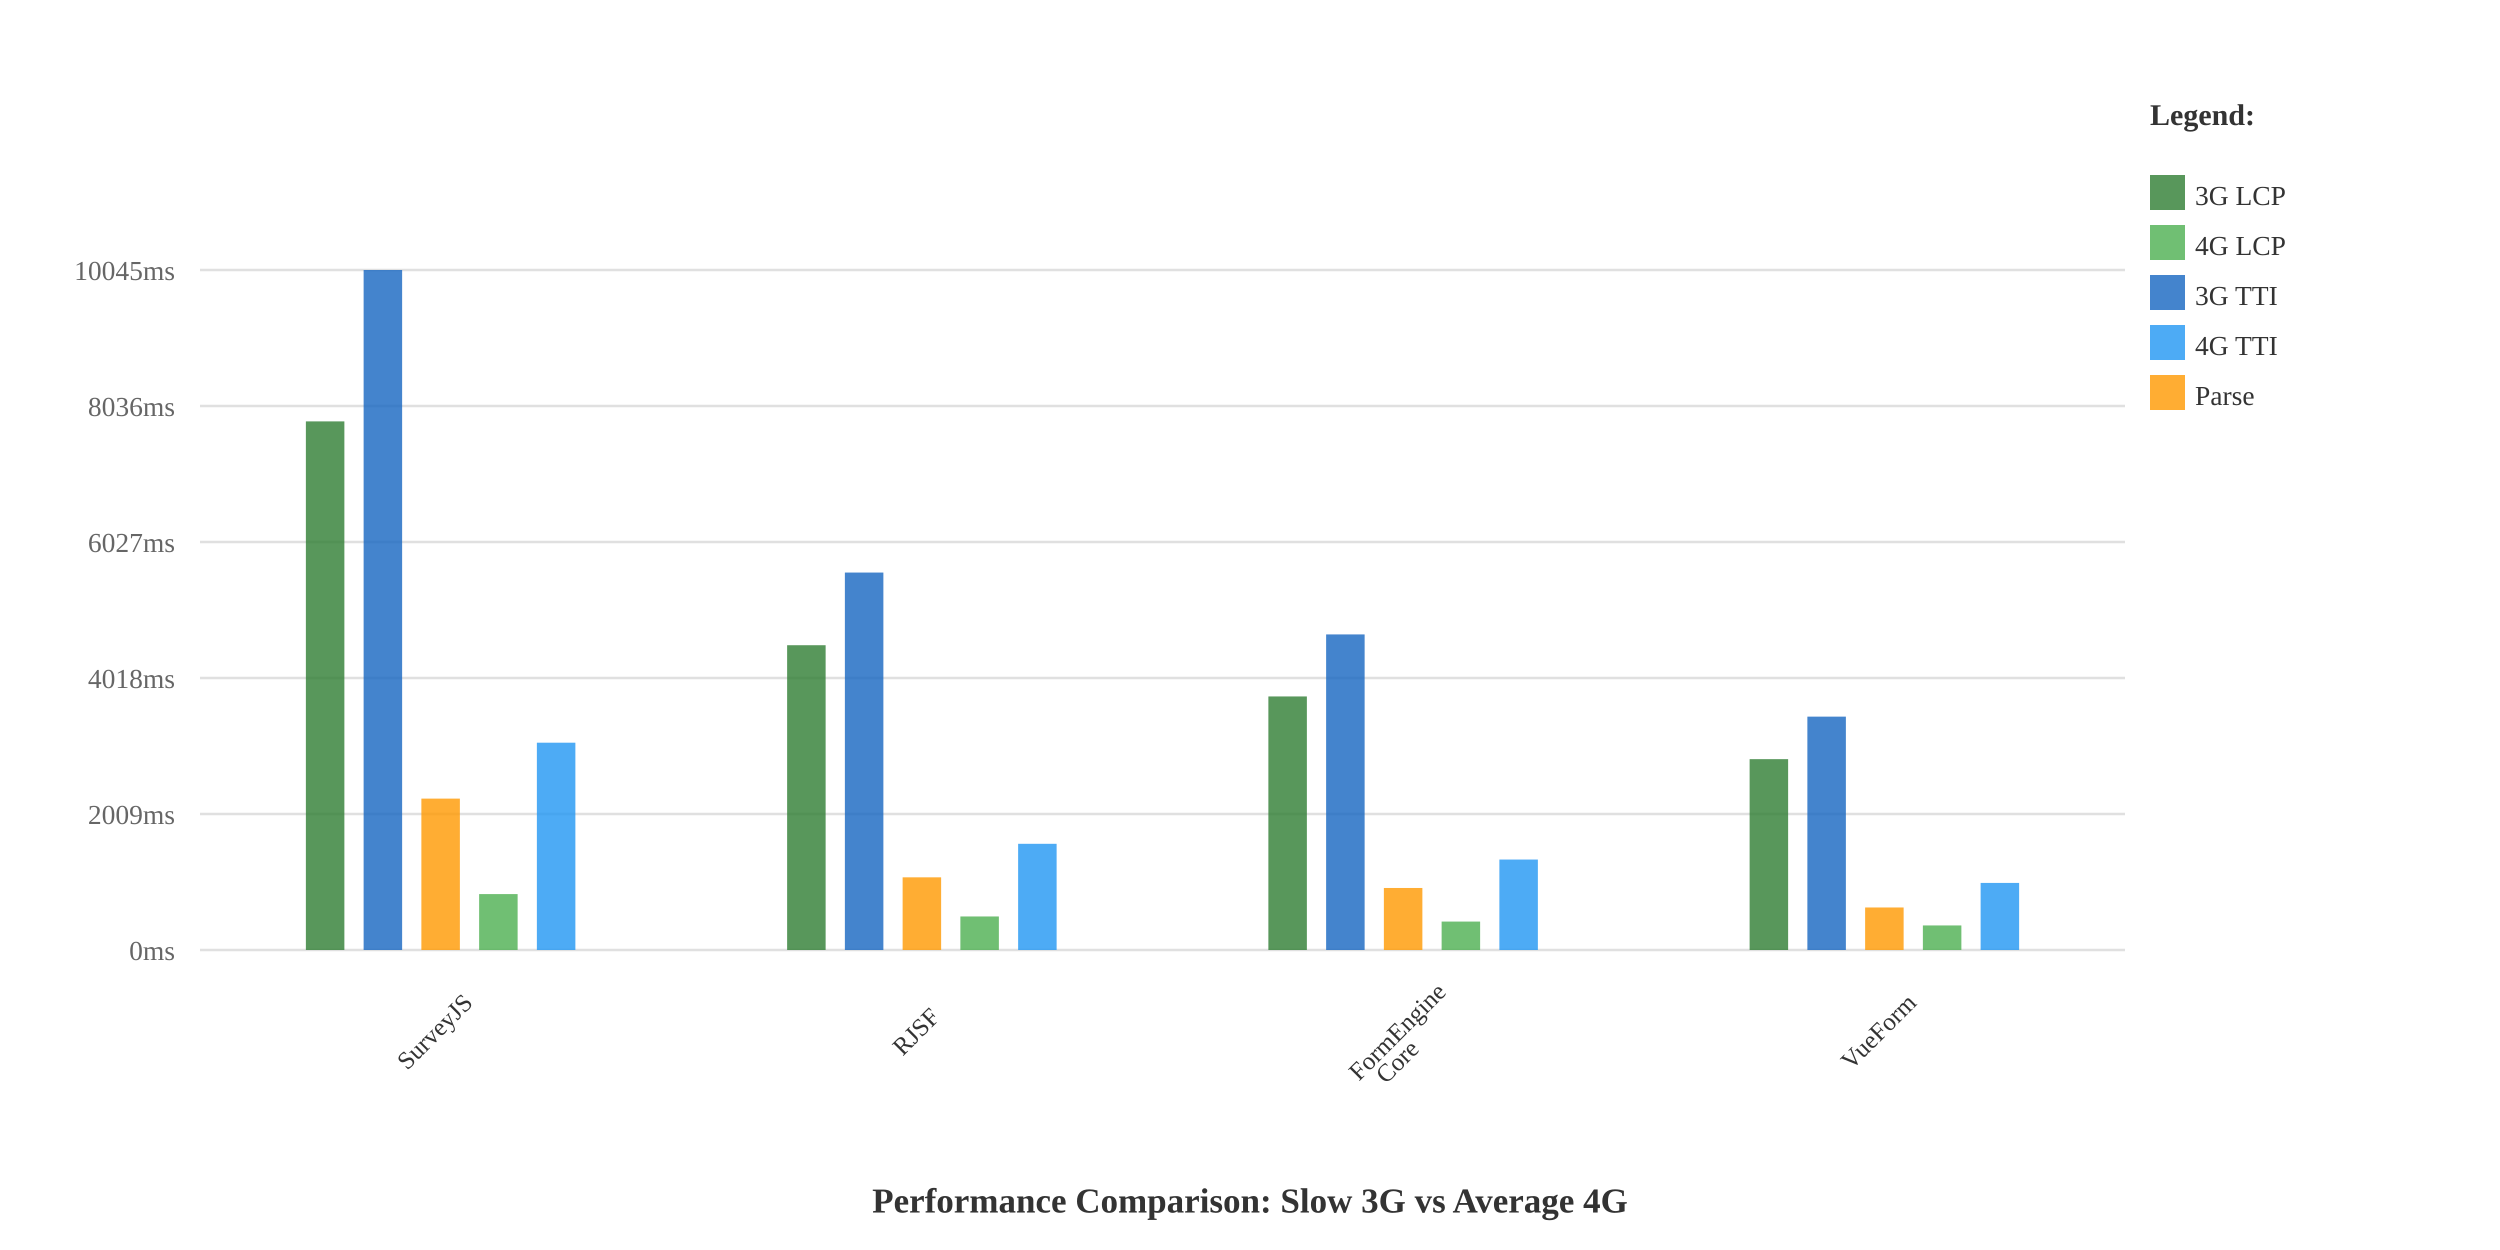
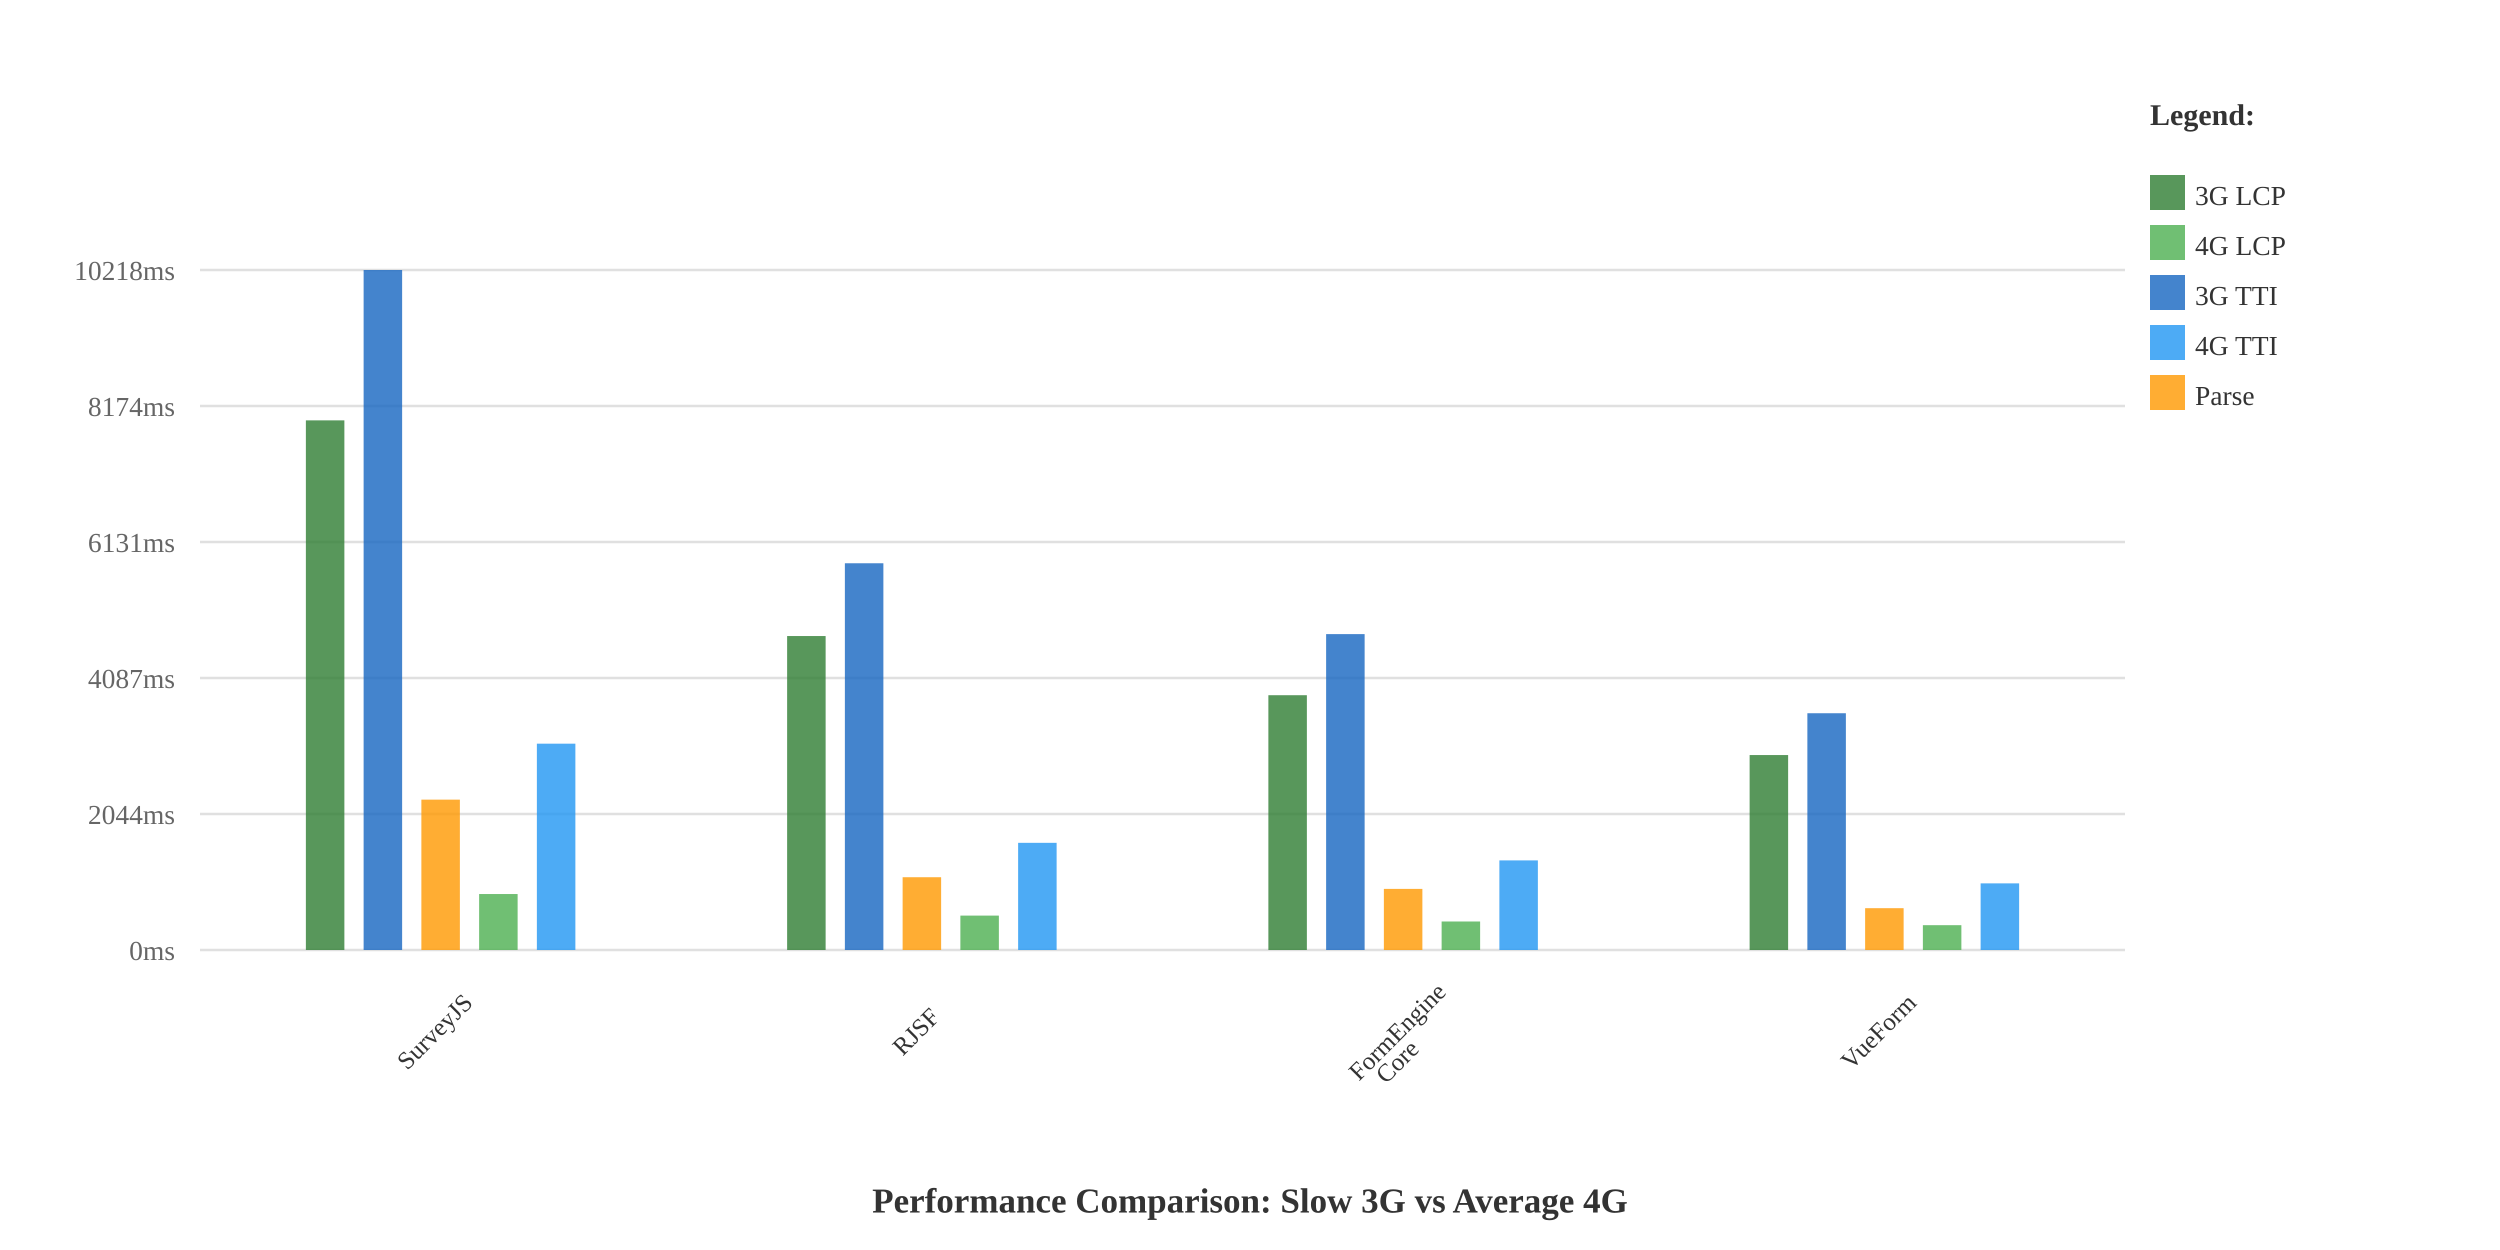
<svg xmlns="http://www.w3.org/2000/svg" width="1000" height="500" viewBox="0 0 1000 500">
  <rect width="1000" height="500" fill="white" />
  <line x1="80" y1="380" x2="850" y2="380" stroke="#e0e0e0" stroke-width="1" />
  <line x1="80" y1="325.6" x2="850" y2="325.6" stroke="#e0e0e0" stroke-width="1" />
  <line x1="80" y1="271.2" x2="850" y2="271.2" stroke="#e0e0e0" stroke-width="1" />
  <line x1="80" y1="216.8" x2="850" y2="216.8" stroke="#e0e0e0" stroke-width="1" />
  <line x1="80" y1="162.4" x2="850" y2="162.4" stroke="#e0e0e0" stroke-width="1" />
  <line x1="80" y1="108" x2="850" y2="108" stroke="#e0e0e0" stroke-width="1" />
-   <rect x="122.35" y="168.556" width="15.4" height="211.444" fill="#2E7D32" opacity="0.8" />
+   <rect x="122.35" y="168.145" width="15.4" height="211.855" fill="#2E7D32" opacity="0.8" />
  <rect x="145.45" y="108" width="15.4" height="272" fill="#1565C0" opacity="0.8" />
-   <rect x="168.55" y="319.444" width="15.4" height="60.556" fill="#FF9800" opacity="0.8" />
-   <rect x="191.65" y="357.635" width="15.4" height="22.365" fill="#4CAF50" opacity="0.8" />
-   <rect x="214.75" y="297.079" width="15.4" height="82.921" fill="#2196F3" opacity="0.8" />
-   <rect x="314.85" y="258.087" width="15.4" height="121.913" fill="#2E7D32" opacity="0.8" />
-   <rect x="337.95" y="229.022" width="15.4" height="150.978" fill="#1565C0" opacity="0.8" />
-   <rect x="361.05" y="350.935" width="15.4" height="29.065" fill="#FF9800" opacity="0.8" />
-   <rect x="384.15" y="366.588" width="15.4" height="13.412" fill="#4CAF50" opacity="0.8" />
-   <rect x="407.25" y="337.523" width="15.4" height="42.477" fill="#2196F3" opacity="0.8" />
-   <rect x="507.35" y="278.579" width="15.4" height="101.421" fill="#2E7D32" opacity="0.8" />
-   <rect x="530.45" y="253.77" width="15.4" height="126.23" fill="#1565C0" opacity="0.8" />
-   <rect x="553.55" y="355.191" width="15.4" height="24.809" fill="#FF9800" opacity="0.8" />
-   <rect x="576.65" y="368.628" width="15.4" height="11.372" fill="#4CAF50" opacity="0.8" />
-   <rect x="599.75" y="343.819" width="15.4" height="36.181" fill="#2196F3" opacity="0.8" />
-   <rect x="699.85" y="303.661" width="15.4" height="76.339" fill="#2E7D32" opacity="0.8" />
-   <rect x="722.95" y="286.653" width="15.4" height="93.347" fill="#1565C0" opacity="0.8" />
-   <rect x="746.05" y="362.992" width="15.4" height="17.008" fill="#FF9800" opacity="0.8" />
-   <rect x="769.15" y="370.176" width="15.4" height="9.824" fill="#4CAF50" opacity="0.8" />
-   <rect x="792.25" y="353.168" width="15.4" height="26.832" fill="#2196F3" opacity="0.8" />
+   <rect x="168.55" y="319.855" width="15.4" height="60.145" fill="#FF9800" opacity="0.8" />
+   <rect x="191.65" y="357.614" width="15.4" height="22.386" fill="#4CAF50" opacity="0.8" />
+   <rect x="214.75" y="297.469" width="15.4" height="82.531" fill="#2196F3" opacity="0.8" />
+   <rect x="314.85" y="254.416" width="15.4" height="125.584" fill="#2E7D32" opacity="0.8" />
+   <rect x="337.95" y="225.305" width="15.4" height="154.695" fill="#1565C0" opacity="0.8" />
+   <rect x="361.05" y="350.889" width="15.4" height="29.111" fill="#FF9800" opacity="0.8" />
+   <rect x="384.15" y="366.241" width="15.4" height="13.759" fill="#4CAF50" opacity="0.8" />
+   <rect x="407.25" y="337.131" width="15.4" height="42.869" fill="#2196F3" opacity="0.8" />
+   <rect x="507.35" y="278.085" width="15.4" height="101.915" fill="#2E7D32" opacity="0.8" />
+   <rect x="530.45" y="253.643" width="15.4" height="126.357" fill="#1565C0" opacity="0.8" />
+   <rect x="553.55" y="355.558" width="15.4" height="24.442" fill="#FF9800" opacity="0.8" />
+   <rect x="576.65" y="368.599" width="15.4" height="11.401" fill="#4CAF50" opacity="0.8" />
+   <rect x="599.75" y="344.158" width="15.4" height="35.842" fill="#2196F3" opacity="0.8" />
+   <rect x="699.85" y="302.02" width="15.4" height="77.98" fill="#2E7D32" opacity="0.8" />
+   <rect x="722.95" y="285.296" width="15.4" height="94.704" fill="#1565C0" opacity="0.8" />
+   <rect x="746.05" y="363.276" width="15.4" height="16.724" fill="#FF9800" opacity="0.8" />
+   <rect x="769.15" y="370.072" width="15.4" height="9.928" fill="#4CAF50" opacity="0.8" />
+   <rect x="792.25" y="353.348" width="15.4" height="26.652" fill="#2196F3" opacity="0.8" />
  <text x="70" y="384" text-anchor="end" font-size="11" fill="#666">0ms</text>
-   <text x="70" y="329.6" text-anchor="end" font-size="11" fill="#666">2009ms</text>
-   <text x="70" y="275.2" text-anchor="end" font-size="11" fill="#666">4018ms</text>
-   <text x="70" y="220.8" text-anchor="end" font-size="11" fill="#666">6027ms</text>
-   <text x="70" y="166.4" text-anchor="end" font-size="11" fill="#666">8036ms</text>
-   <text x="70" y="112" text-anchor="end" font-size="11" fill="#666">10045ms</text>
+   <text x="70" y="329.6" text-anchor="end" font-size="11" fill="#666">2044ms</text>
+   <text x="70" y="275.2" text-anchor="end" font-size="11" fill="#666">4087ms</text>
+   <text x="70" y="220.8" text-anchor="end" font-size="11" fill="#666">6131ms</text>
+   <text x="70" y="166.4" text-anchor="end" font-size="11" fill="#666">8174ms</text>
+   <text x="70" y="112" text-anchor="end" font-size="11" fill="#666">10218ms</text>
  <text x="176.25" y="415" text-anchor="middle" font-size="10" fill="#333" transform="rotate(-45 176.25 415)">SurveyJS</text>
  <text x="368.75" y="415" text-anchor="middle" font-size="10" fill="#333" transform="rotate(-45 368.75 415)">RJSF</text>
  <text x="561.25" y="415" text-anchor="middle" font-size="10" fill="#333" transform="rotate(-45 561.25 415)">FormEngine</text>
  <text x="561.25" y="427" text-anchor="middle" font-size="10" fill="#333" transform="rotate(-45 561.25 427)">Core</text>
  <text x="753.75" y="415" text-anchor="middle" font-size="10" fill="#333" transform="rotate(-45 753.75 415)">VueForm</text>
  <text x="500" y="485" text-anchor="middle" font-size="14" font-weight="600" fill="#333">Performance Comparison: Slow 3G vs Average 4G</text>
  <g transform="translate(860, 50)">
    <text x="0" y="0" font-size="12" font-weight="600" fill="#333">Legend:</text>
  </g>
  <g transform="translate(860, 70)">
    <rect width="14" height="14" fill="#2E7D32" opacity="0.8" />
    <text x="18" y="12" font-size="11" fill="#333">3G LCP</text>
  </g>
  <g transform="translate(860, 90)">
    <rect width="14" height="14" fill="#4CAF50" opacity="0.8" />
    <text x="18" y="12" font-size="11" fill="#333">4G LCP</text>
  </g>
  <g transform="translate(860, 110)">
    <rect width="14" height="14" fill="#1565C0" opacity="0.8" />
    <text x="18" y="12" font-size="11" fill="#333">3G TTI</text>
  </g>
  <g transform="translate(860, 130)">
    <rect width="14" height="14" fill="#2196F3" opacity="0.8" />
    <text x="18" y="12" font-size="11" fill="#333">4G TTI</text>
  </g>
  <g transform="translate(860, 150)">
    <rect width="14" height="14" fill="#FF9800" opacity="0.8" />
    <text x="18" y="12" font-size="11" fill="#333">Parse</text>
  </g>
</svg>
